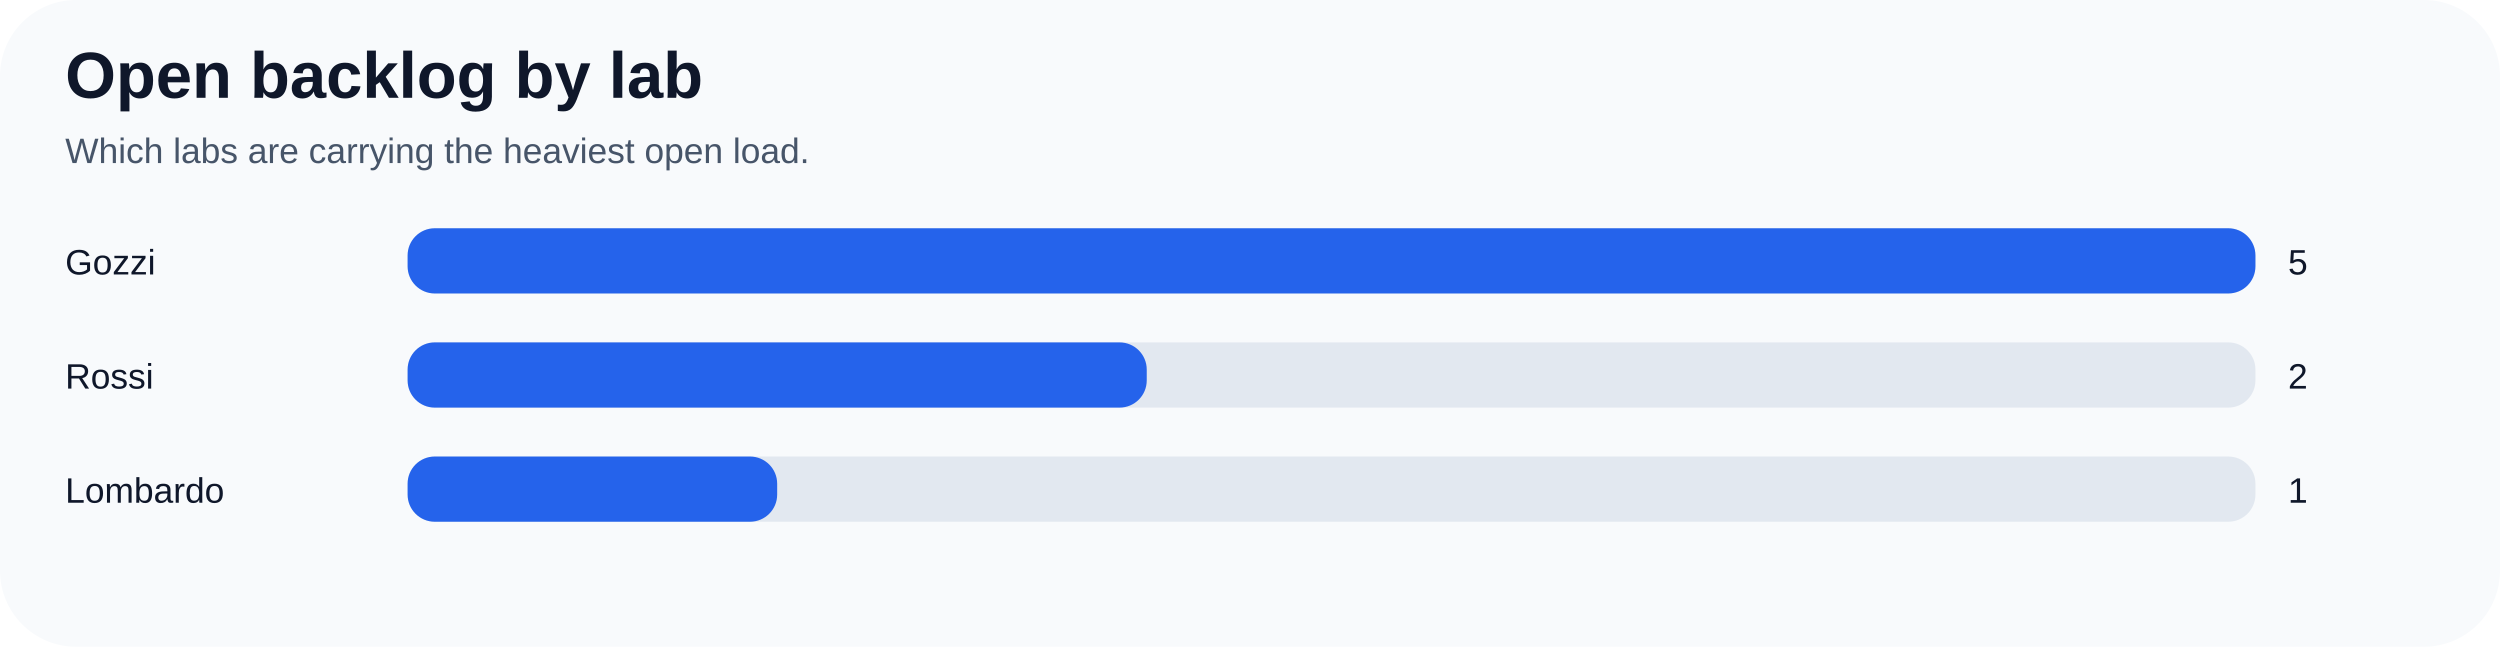
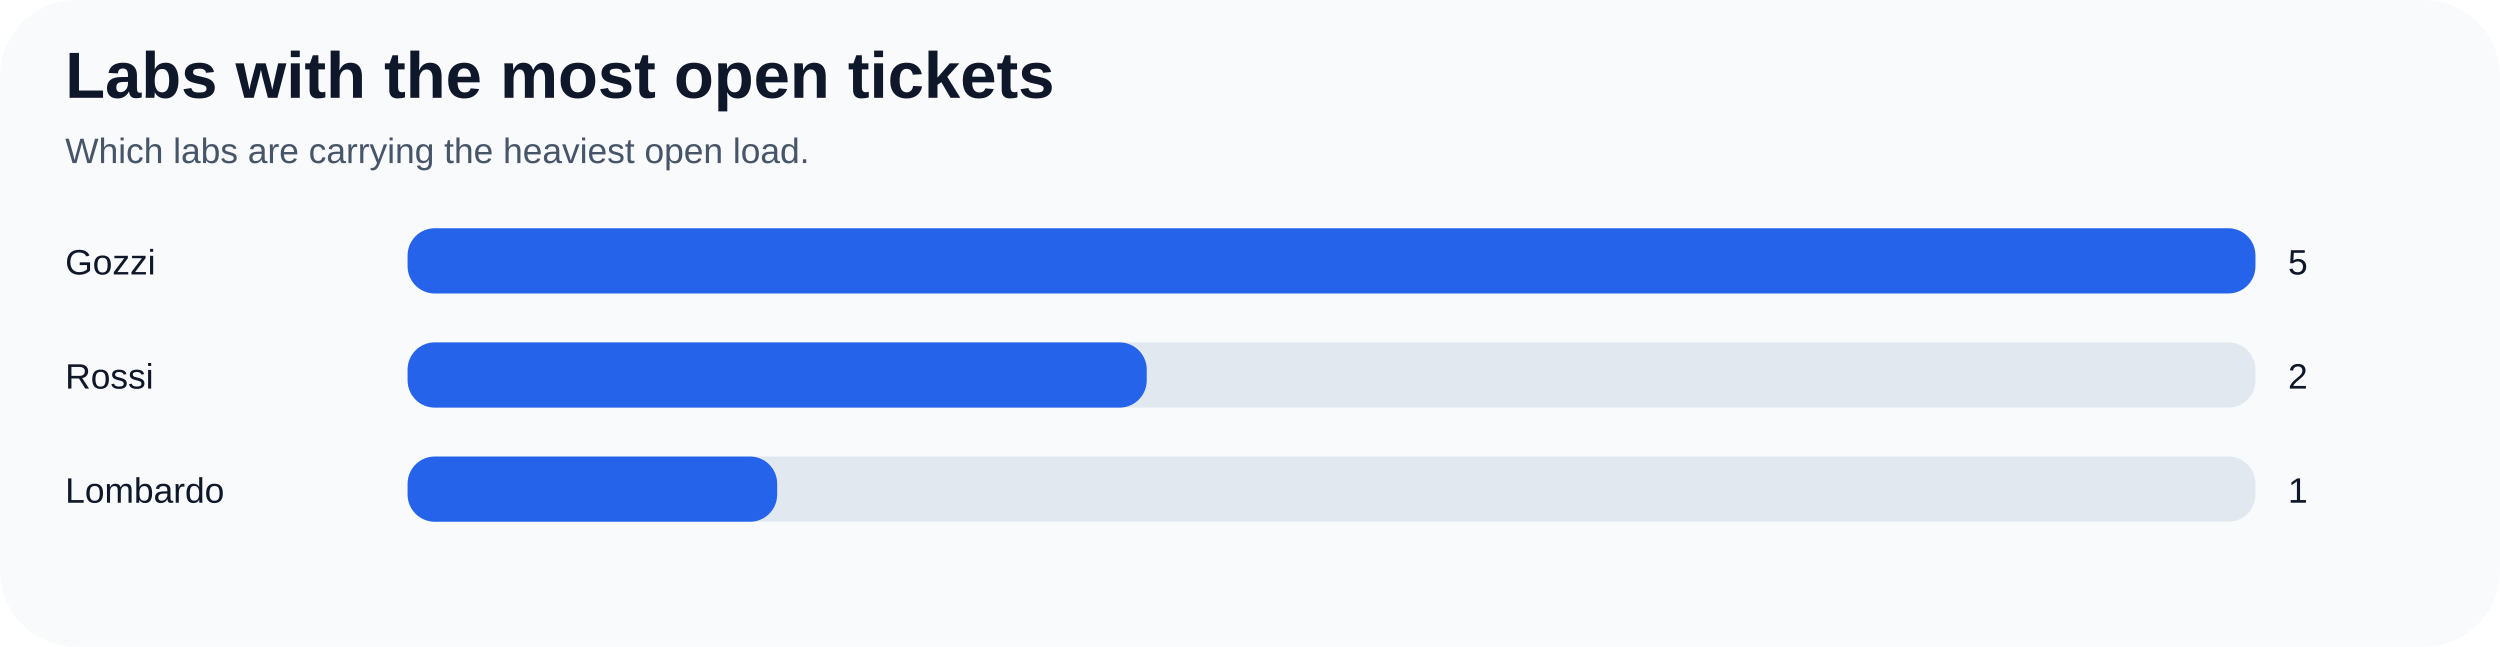
<svg xmlns="http://www.w3.org/2000/svg" width="920" height="238" viewBox="0 0 920 238" role="img">
  <rect width="100%" height="100%" rx="28" fill="#f8fafc" />
-   <text x="24" y="36" fill="#0f172a" font-size="24" font-family="Arial, sans-serif" font-weight="700">Open backlog by lab</text>
+   <text x="24" y="36" fill="#0f172a" font-size="24" font-family="Arial, sans-serif" font-weight="700">Labs with the most open tickets</text>
  <text x="24" y="60" fill="#475569" font-size="13" font-family="Arial, sans-serif">Which labs are carrying the heaviest open load.</text>
  <text x="24" y="101" fill="#0f172a" font-size="13" font-family="Arial, sans-serif">Gozzi</text>
  <rect x="150" y="84" width="680" height="24" rx="10" fill="#e2e8f0" />
  <rect x="150" y="84" width="680.0" height="24" rx="10" fill="#2563eb" />
  <text x="842" y="101" fill="#0f172a" font-size="13" font-family="Arial, sans-serif">5</text>
  <text x="24" y="143" fill="#0f172a" font-size="13" font-family="Arial, sans-serif">Rossi</text>
  <rect x="150" y="126" width="680" height="24" rx="10" fill="#e2e8f0" />
  <rect x="150" y="126" width="272.0" height="24" rx="10" fill="#2563eb" />
  <text x="842" y="143" fill="#0f172a" font-size="13" font-family="Arial, sans-serif">2</text>
  <text x="24" y="185" fill="#0f172a" font-size="13" font-family="Arial, sans-serif">Lombardo</text>
  <rect x="150" y="168" width="680" height="24" rx="10" fill="#e2e8f0" />
  <rect x="150" y="168" width="136.0" height="24" rx="10" fill="#2563eb" />
  <text x="842" y="185" fill="#0f172a" font-size="13" font-family="Arial, sans-serif">1</text>
</svg>
